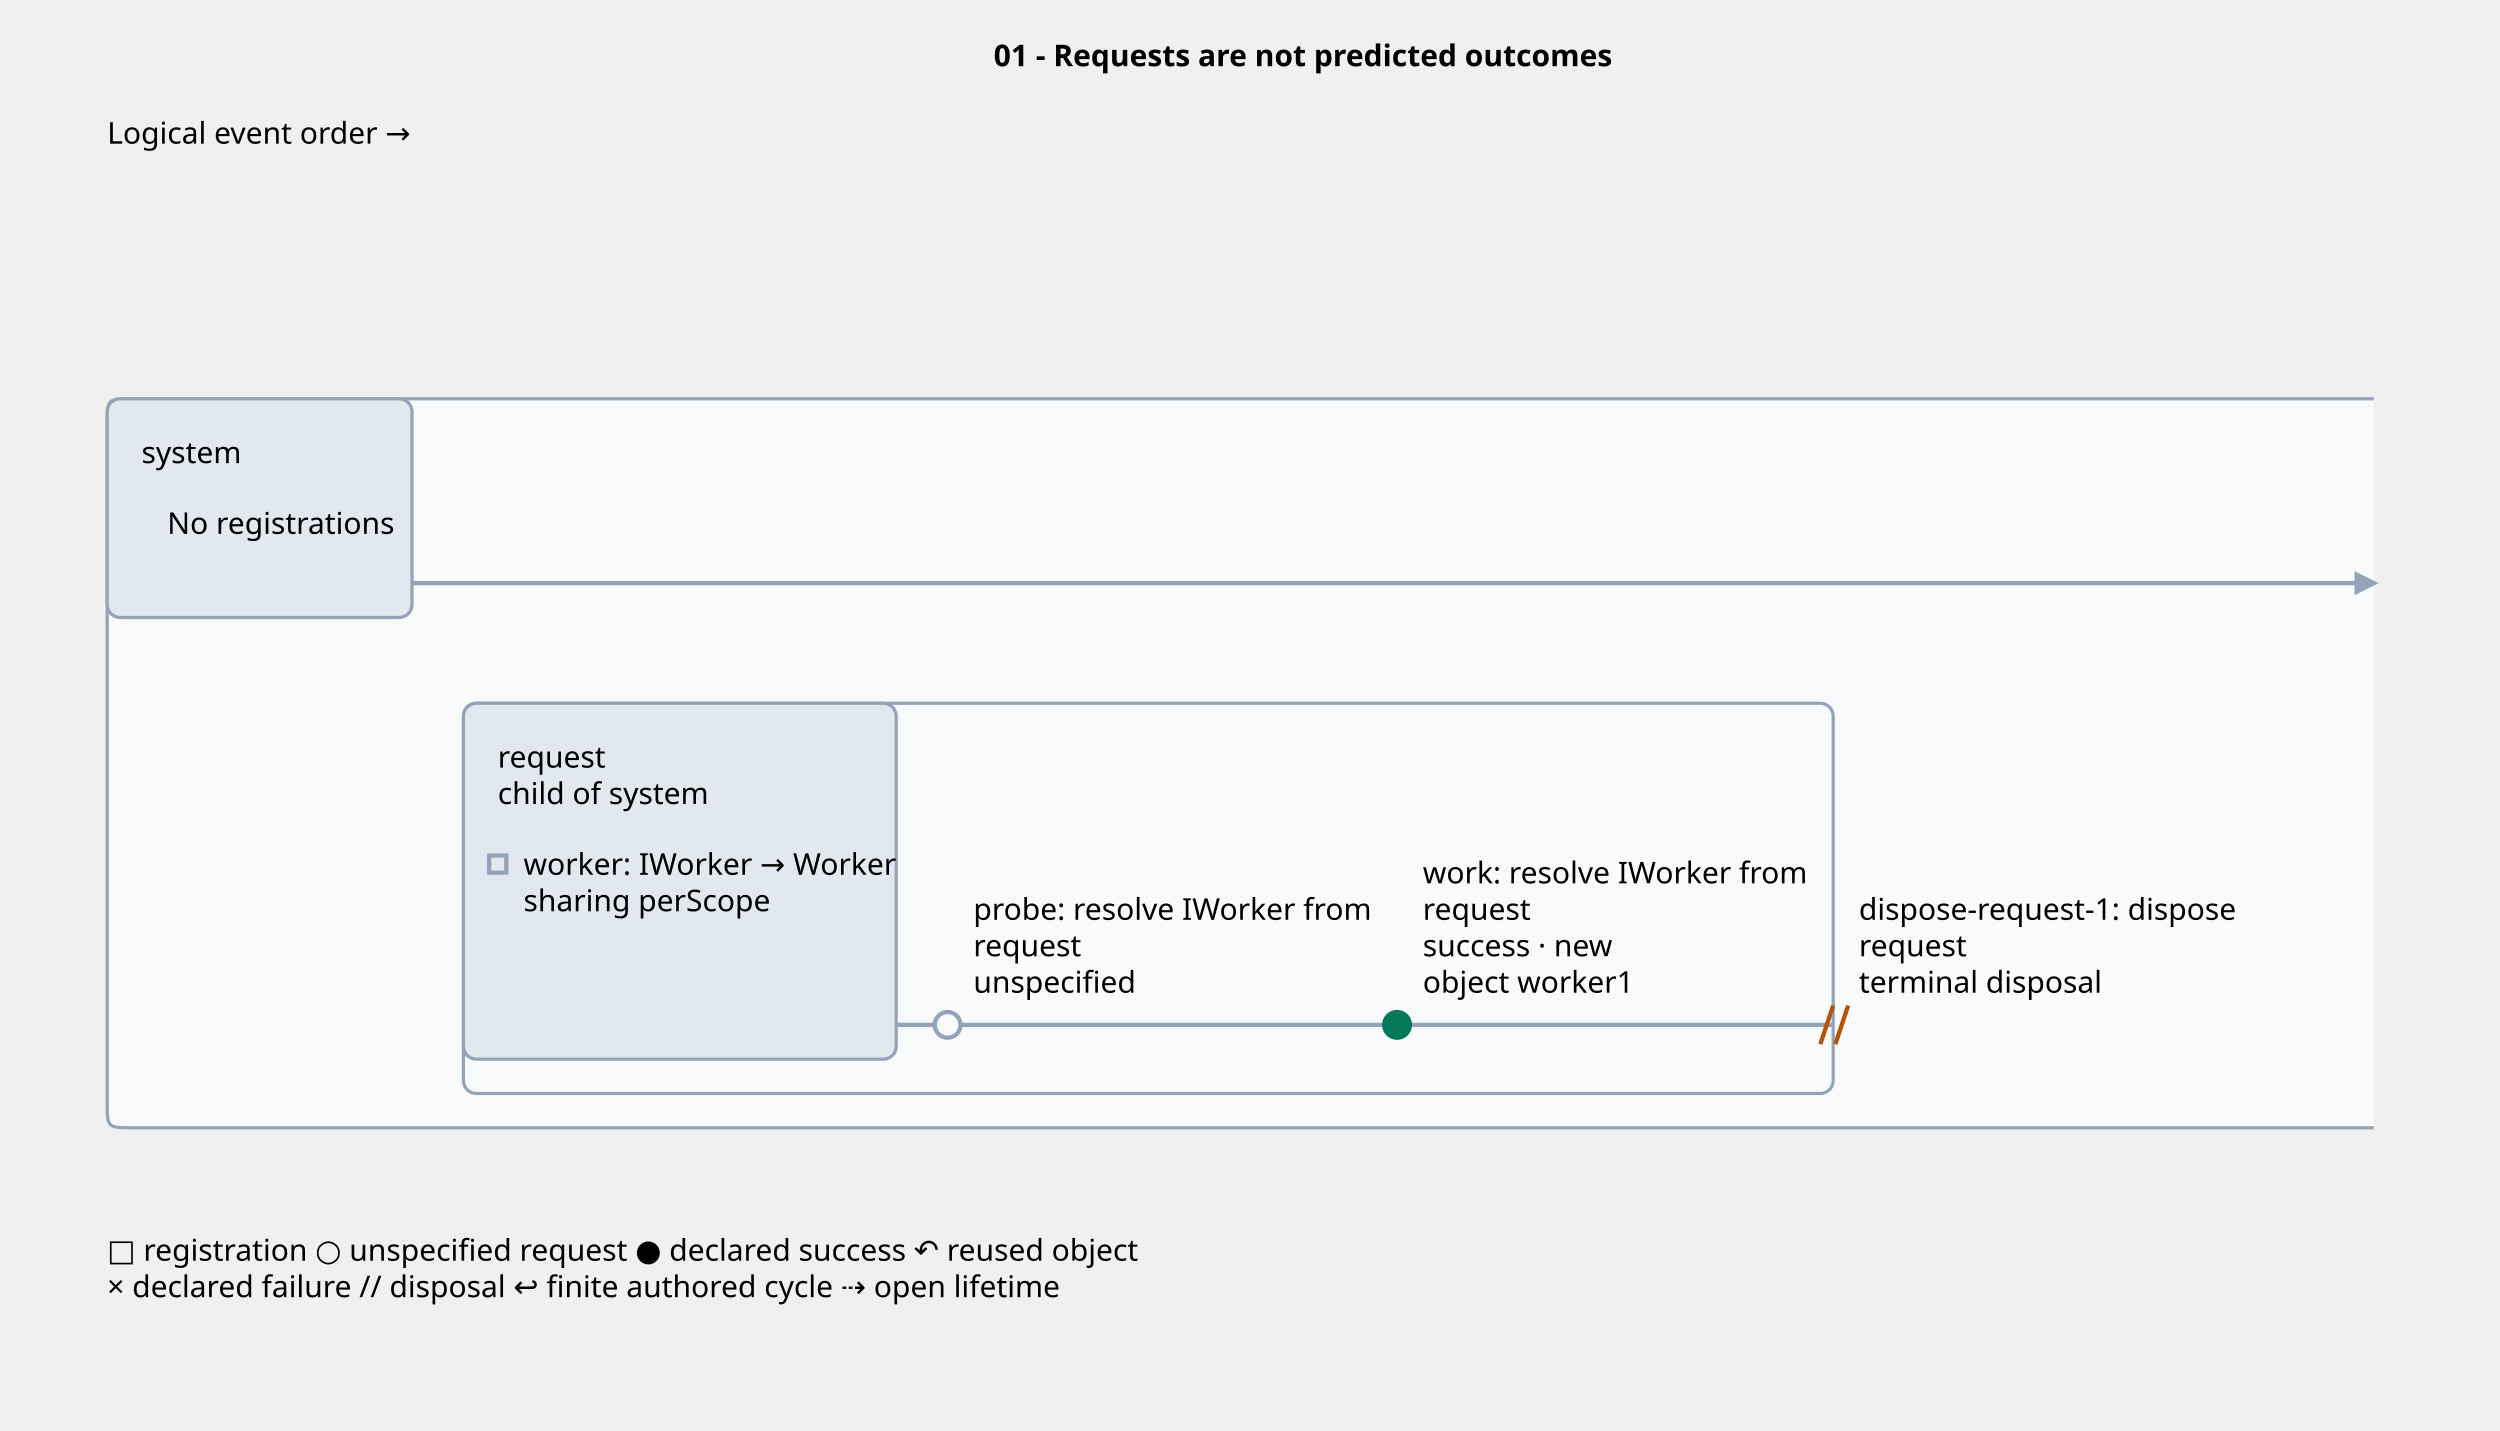
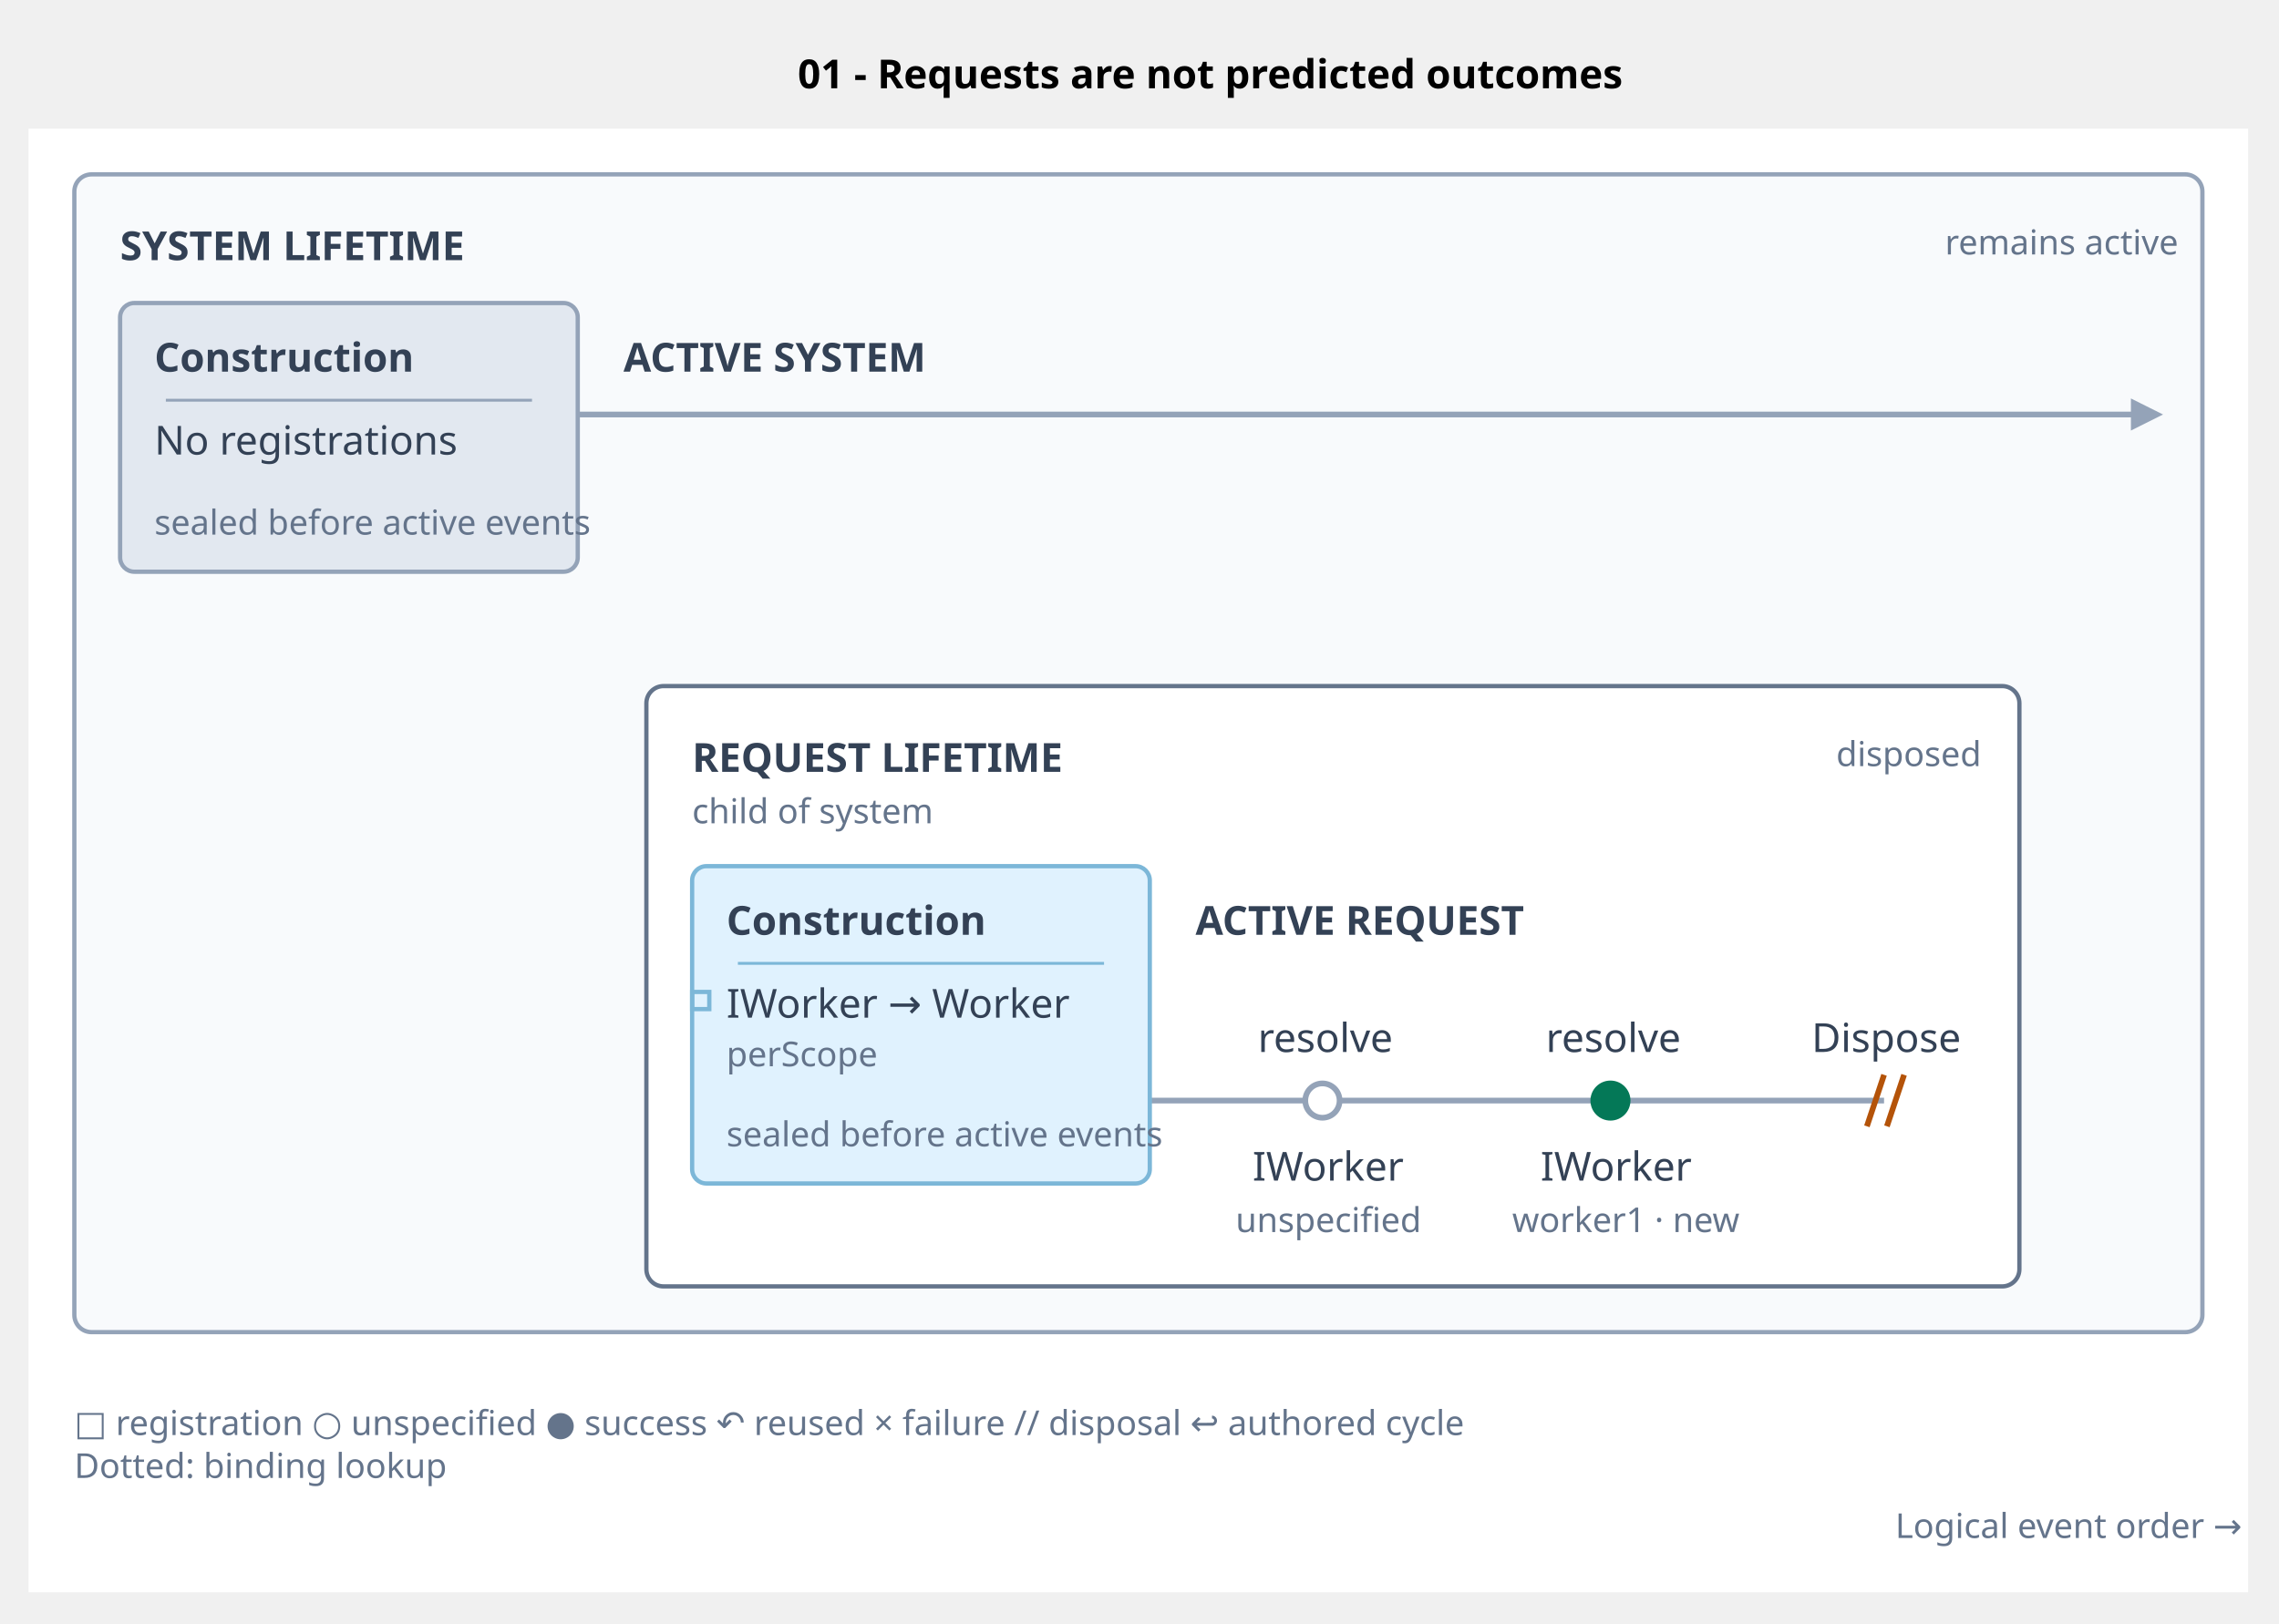
- <svg xmlns="http://www.w3.org/2000/svg" version="1.1" data-diagram-type="AUTOFAC" style="width:1166px;height:667px;background:#FFFFFF;" width="1166px" height="667px" viewBox="0 0 1166 667" zoomAndPan="magnify" preserveAspectRatio="none" contentStyleType="text/css">
+ <svg xmlns="http://www.w3.org/2000/svg" version="1.1" data-diagram-type="AUTOFAC" style="width:797px;height:568px;background:#FFFFFF;" width="797px" height="568px" viewBox="0 0 797 568" zoomAndPan="magnify" preserveAspectRatio="none" contentStyleType="text/css">
  <defs />
  <g font-family="sans-serif" lengthAdjust="spacing">
    <g class="title">
-       <text x="463.463" y="30.889" fill="#000" font-size="14" textLength="237.213" font-weight="700">01 - Requests are not predicted outcomes</text>
+       <text x="279" y="30.889" fill="#000" font-size="14" textLength="237.213" font-weight="700">01 - Requests are not predicted outcomes</text>
    </g>
-     <text x="50" y="67" fill="#000" font-size="14" textLength="125.3">Logical event order →</text>
+     <rect x="10" y="45" width="776.213" height="512" fill="#FFF" />
    <g class="autofac-scope" id="af-scope-system" data-source-line="4">
-       <path d="M1107.138,186 L62,186 C50,186 50,186 50,198 L50,514 C50,526 50,526 62,526 L1107.138,526" style="stroke:#94A3B8;stroke-width:1.5;" fill="#F8FAFC" />
-       <line x1="192.15" y1="272" x2="1107.138" y2="272" style="stroke:#94A3B8;stroke-width:2;" />
-       <polygon points="1107.138,272,1099.138,276,1099.138,268" fill="#94A3B8" style="stroke:#94A3B8;stroke-width:2;stroke-linejoin:miter;stroke-miterlimit:10;" />
+       <rect x="26" y="61" width="744.213" height="405" fill="#F8FAFC" style="stroke:#94A3B8;stroke-width:1.5;" rx="6" ry="6" />
+       <g class="autofac-event" id="af-event-birth-system" data-source-line="4">
+         <text x="42" y="91" fill="#334155" font-size="14" textLength="120.663" font-weight="700">SYSTEM LIFETIME</text>
+         <text x="680.188" y="89" fill="#64748B" font-size="12" textLength="74.025">remains active</text>
+       </g>
+       <text x="218.05" y="130" fill="#334155" font-size="14" textLength="108.325" font-weight="700">ACTIVE SYSTEM</text>
+       <line x1="202.05" y1="145" x2="754.212" y2="145" style="stroke:#94A3B8;stroke-width:2;" />
+       <polygon points="754.213,145,746.213,149,746.213,141" fill="#94A3B8" style="stroke:#94A3B8;stroke-width:2;stroke-linejoin:miter;stroke-miterlimit:10;" />
    </g>
    <g class="autofac-scope" id="af-scope-request" data-source-line="5">
-       <rect x="216.15" y="328" width="638.838" height="182" fill="#F8FAFC" style="stroke:#94A3B8;stroke-width:1.5;" rx="6" ry="6" />
-       <line x1="417.975" y1="478" x2="854.988" y2="478" style="stroke:#94A3B8;stroke-width:2;" />
+       <rect x="226.05" y="240" width="480.162" height="210" fill="#FFF" style="stroke:#64748B;stroke-width:1.5;" rx="6" ry="6" />
+       <g class="autofac-event" id="af-event-birth-request" data-source-line="5">
+         <text x="242.05" y="270" fill="#334155" font-size="14" textLength="130.813" font-weight="700">REQUEST LIFETIME</text>
+         <text x="242.05" y="288" fill="#64748B" font-size="12" textLength="72.675">child of system</text>
+         <text x="642.137" y="268" fill="#64748B" font-size="12" textLength="48.075">disposed</text>
+       </g>
+       <text x="418.1" y="327" fill="#334155" font-size="14" textLength="118.475" font-weight="700">ACTIVE REQUEST</text>
+       <line x1="402.1" y1="385" x2="658.881" y2="385" style="stroke:#94A3B8;stroke-width:2;" />
    </g>
    <g class="autofac-construction" id="af-construction-system" data-source-line="4">
-       <rect x="50" y="186" width="142.15" height="102" fill="#E2E8F0" style="stroke:#94A3B8;stroke-width:1.5;" rx="6" ry="6" />
-       <g class="autofac-event" id="af-event-birth-system" data-source-line="4">
-         <text x="66" y="216" fill="#000" font-size="14" textLength="44.275">system</text>
+       <rect x="42" y="106" width="160.05" height="94" fill="#E2E8F0" style="stroke:#94A3B8;stroke-width:1.5;" rx="5" ry="5" />
+       <text x="54" y="130" fill="#334155" font-size="14" textLength="78.575" font-weight="700">Construction</text>
+       <line x1="58" y1="140" x2="186.05" y2="140" style="stroke:#94A3B8;stroke-width:1;" />
+       <g class="autofac-construction" id="af-empty-system" data-source-line="4">
+         <text x="54" y="159" fill="#334155" font-size="14" textLength="94.15">No registrations</text>
      </g>
-       <g class="autofac-construction" id="af-empty-system" data-source-line="4">
-         <text x="78" y="249" fill="#000" font-size="14" textLength="94.15">No registrations</text>
-       </g>
+       <text x="54" y="187" fill="#64748B" font-size="12" textLength="136.05">sealed before active events</text>
    </g>
    <g class="autofac-construction" id="af-construction-request" data-source-line="5">
-       <rect x="216.15" y="328" width="201.825" height="166" fill="#E2E8F0" style="stroke:#94A3B8;stroke-width:1.5;" rx="6" ry="6" />
-       <g class="autofac-event" id="af-event-birth-request" data-source-line="5">
-         <text x="232.15" y="358" fill="#000" font-size="14" textLength="46.637">request</text>
-         <text x="232.15" y="375" fill="#000" font-size="14" textLength="84.788">child of system</text>
+       <rect x="242.05" y="303" width="160.05" height="111" fill="#E0F2FE" style="stroke:#7CB7D8;stroke-width:1.5;" rx="5" ry="5" />
+       <text x="254.05" y="327" fill="#334155" font-size="14" textLength="78.575" font-weight="700">Construction</text>
+       <line x1="258.05" y1="337" x2="386.1" y2="337" style="stroke:#7CB7D8;stroke-width:1;" />
+       <g class="autofac-registration" id="af-reg-request.worker" data-source-line="6">
+         <rect x="242.05" y="347" width="6" height="6" fill="none" style="stroke:#7CB7D8;stroke-width:1.5;" />
+         <text x="254.05" y="356" fill="#334155" font-size="14" textLength="107.975">IWorker → Worker</text>
+         <text x="254.05" y="373" fill="#64748B" font-size="12" textLength="51.375">perScope</text>
      </g>
-       <g class="autofac-registration" id="af-reg-request.worker" data-source-line="6">
-         <rect x="228.15" y="399" width="8" height="8" fill="none" style="stroke:#94A3B8;stroke-width:2;" />
-         <text x="244.15" y="408" fill="#000" font-size="14" textLength="153.825">worker: IWorker → Worker</text>
-         <text x="244.15" y="425" fill="#000" font-size="14" textLength="105.875">sharing perScope</text>
-       </g>
+       <text x="254.05" y="401" fill="#64748B" font-size="12" textLength="136.05">sealed before active events</text>
    </g>
    <g class="autofac-event" id="af-event-probe" data-source-line="9">
-       <ellipse cx="441.975" cy="478" rx="6" ry="6" fill="#F8FAFC" style="stroke:#94A3B8;stroke-width:2;" />
-       <text x="453.975" y="429" fill="#000" font-size="14" textLength="161.613">probe: resolve IWorker from</text>
-       <text x="453.975" y="446" fill="#000" font-size="14" textLength="46.637">request</text>
-       <text x="453.975" y="463" fill="#000" font-size="14" textLength="70.875">unspecified</text>
+       <ellipse cx="462.475" cy="385" rx="6" ry="6" fill="#FFF" style="stroke:#94A3B8;stroke-width:2;" />
+       <text x="439.9" y="368" fill="#334155" font-size="14" textLength="45.15">resolve</text>
+       <text x="438.019" y="413" fill="#334155" font-size="14" textLength="48.912">IWorker</text>
+       <text x="432.1" y="431" fill="#64748B" font-size="12" textLength="60.75">unspecified</text>
    </g>
    <g class="autofac-event" id="af-event-work" data-source-line="10">
-       <ellipse cx="651.588" cy="478" rx="6" ry="6" fill="#047857" style="stroke:#047857;stroke-width:2;" />
+       <ellipse cx="563.2" cy="385" rx="6" ry="6" fill="#047857" style="stroke:#047857;stroke-width:2;" />
+       <text x="540.625" y="368" fill="#334155" font-size="14" textLength="45.15">resolve</text>
      <g class="autofac-instance" id="af-instance-worker1-work" data-source-line="10">
-         <text x="663.588" y="412" fill="#000" font-size="14" textLength="155.4">work: resolve IWorker from</text>
-         <text x="663.588" y="429" fill="#000" font-size="14" textLength="46.637">request</text>
-         <text x="663.588" y="446" fill="#000" font-size="14" textLength="80.938">success · new</text>
-         <text x="663.588" y="463" fill="#000" font-size="14" textLength="87.15">object worker1</text>
+         <text x="538.744" y="413" fill="#334155" font-size="14" textLength="48.912">IWorker</text>
+         <text x="528.85" y="431" fill="#64748B" font-size="12" textLength="68.7">worker1 · new</text>
      </g>
    </g>
    <g class="autofac-event" id="af-event-dispose-request-1" data-source-line="18">
-       <line x1="848.988" y1="487" x2="854.988" y2="469" style="stroke:#B45309;stroke-width:2;" />
-       <line x1="855.988" y1="487" x2="861.988" y2="469" style="stroke:#B45309;stroke-width:2;" />
-       <text x="866.988" y="429" fill="#000" font-size="14" textLength="164.15">dispose-request-1: dispose</text>
-       <text x="866.988" y="446" fill="#000" font-size="14" textLength="46.637">request</text>
-       <text x="866.988" y="463" fill="#000" font-size="14" textLength="101.238">terminal disposal</text>
+       <line x1="652.881" y1="394" x2="658.881" y2="376" style="stroke:#B45309;stroke-width:2;" />
+       <line x1="659.881" y1="394" x2="665.881" y2="376" style="stroke:#B45309;stroke-width:2;" />
+       <text x="633.55" y="368" fill="#334155" font-size="14" textLength="50.663">Dispose</text>
    </g>
    <g class="autofac-legend" id="af-legend">
-       <text x="50" y="588" fill="#000" font-size="14" textLength="407.925">□ registration   ○ unspecified request   ● declared success   ↶ reused object</text>
-       <text x="50" y="605" fill="#000" font-size="14" textLength="375.9">× declared failure   // disposal   ↩ finite authored cycle   ⇢ open lifetime</text>
+       <text x="26" y="502" fill="#64748B" font-size="12" textLength="407.1">□ registration   ○ unspecified   ● success   ↶ reused   × failure   // disposal   ↩ authored cycle</text>
+       <text x="26" y="517" fill="#64748B" font-size="12" textLength="112.8">Dotted: binding lookup</text>
+       <text x="662.813" y="538" fill="#64748B" font-size="12" textLength="107.4">Logical event order →</text>
    </g>
  </g>
</svg>
